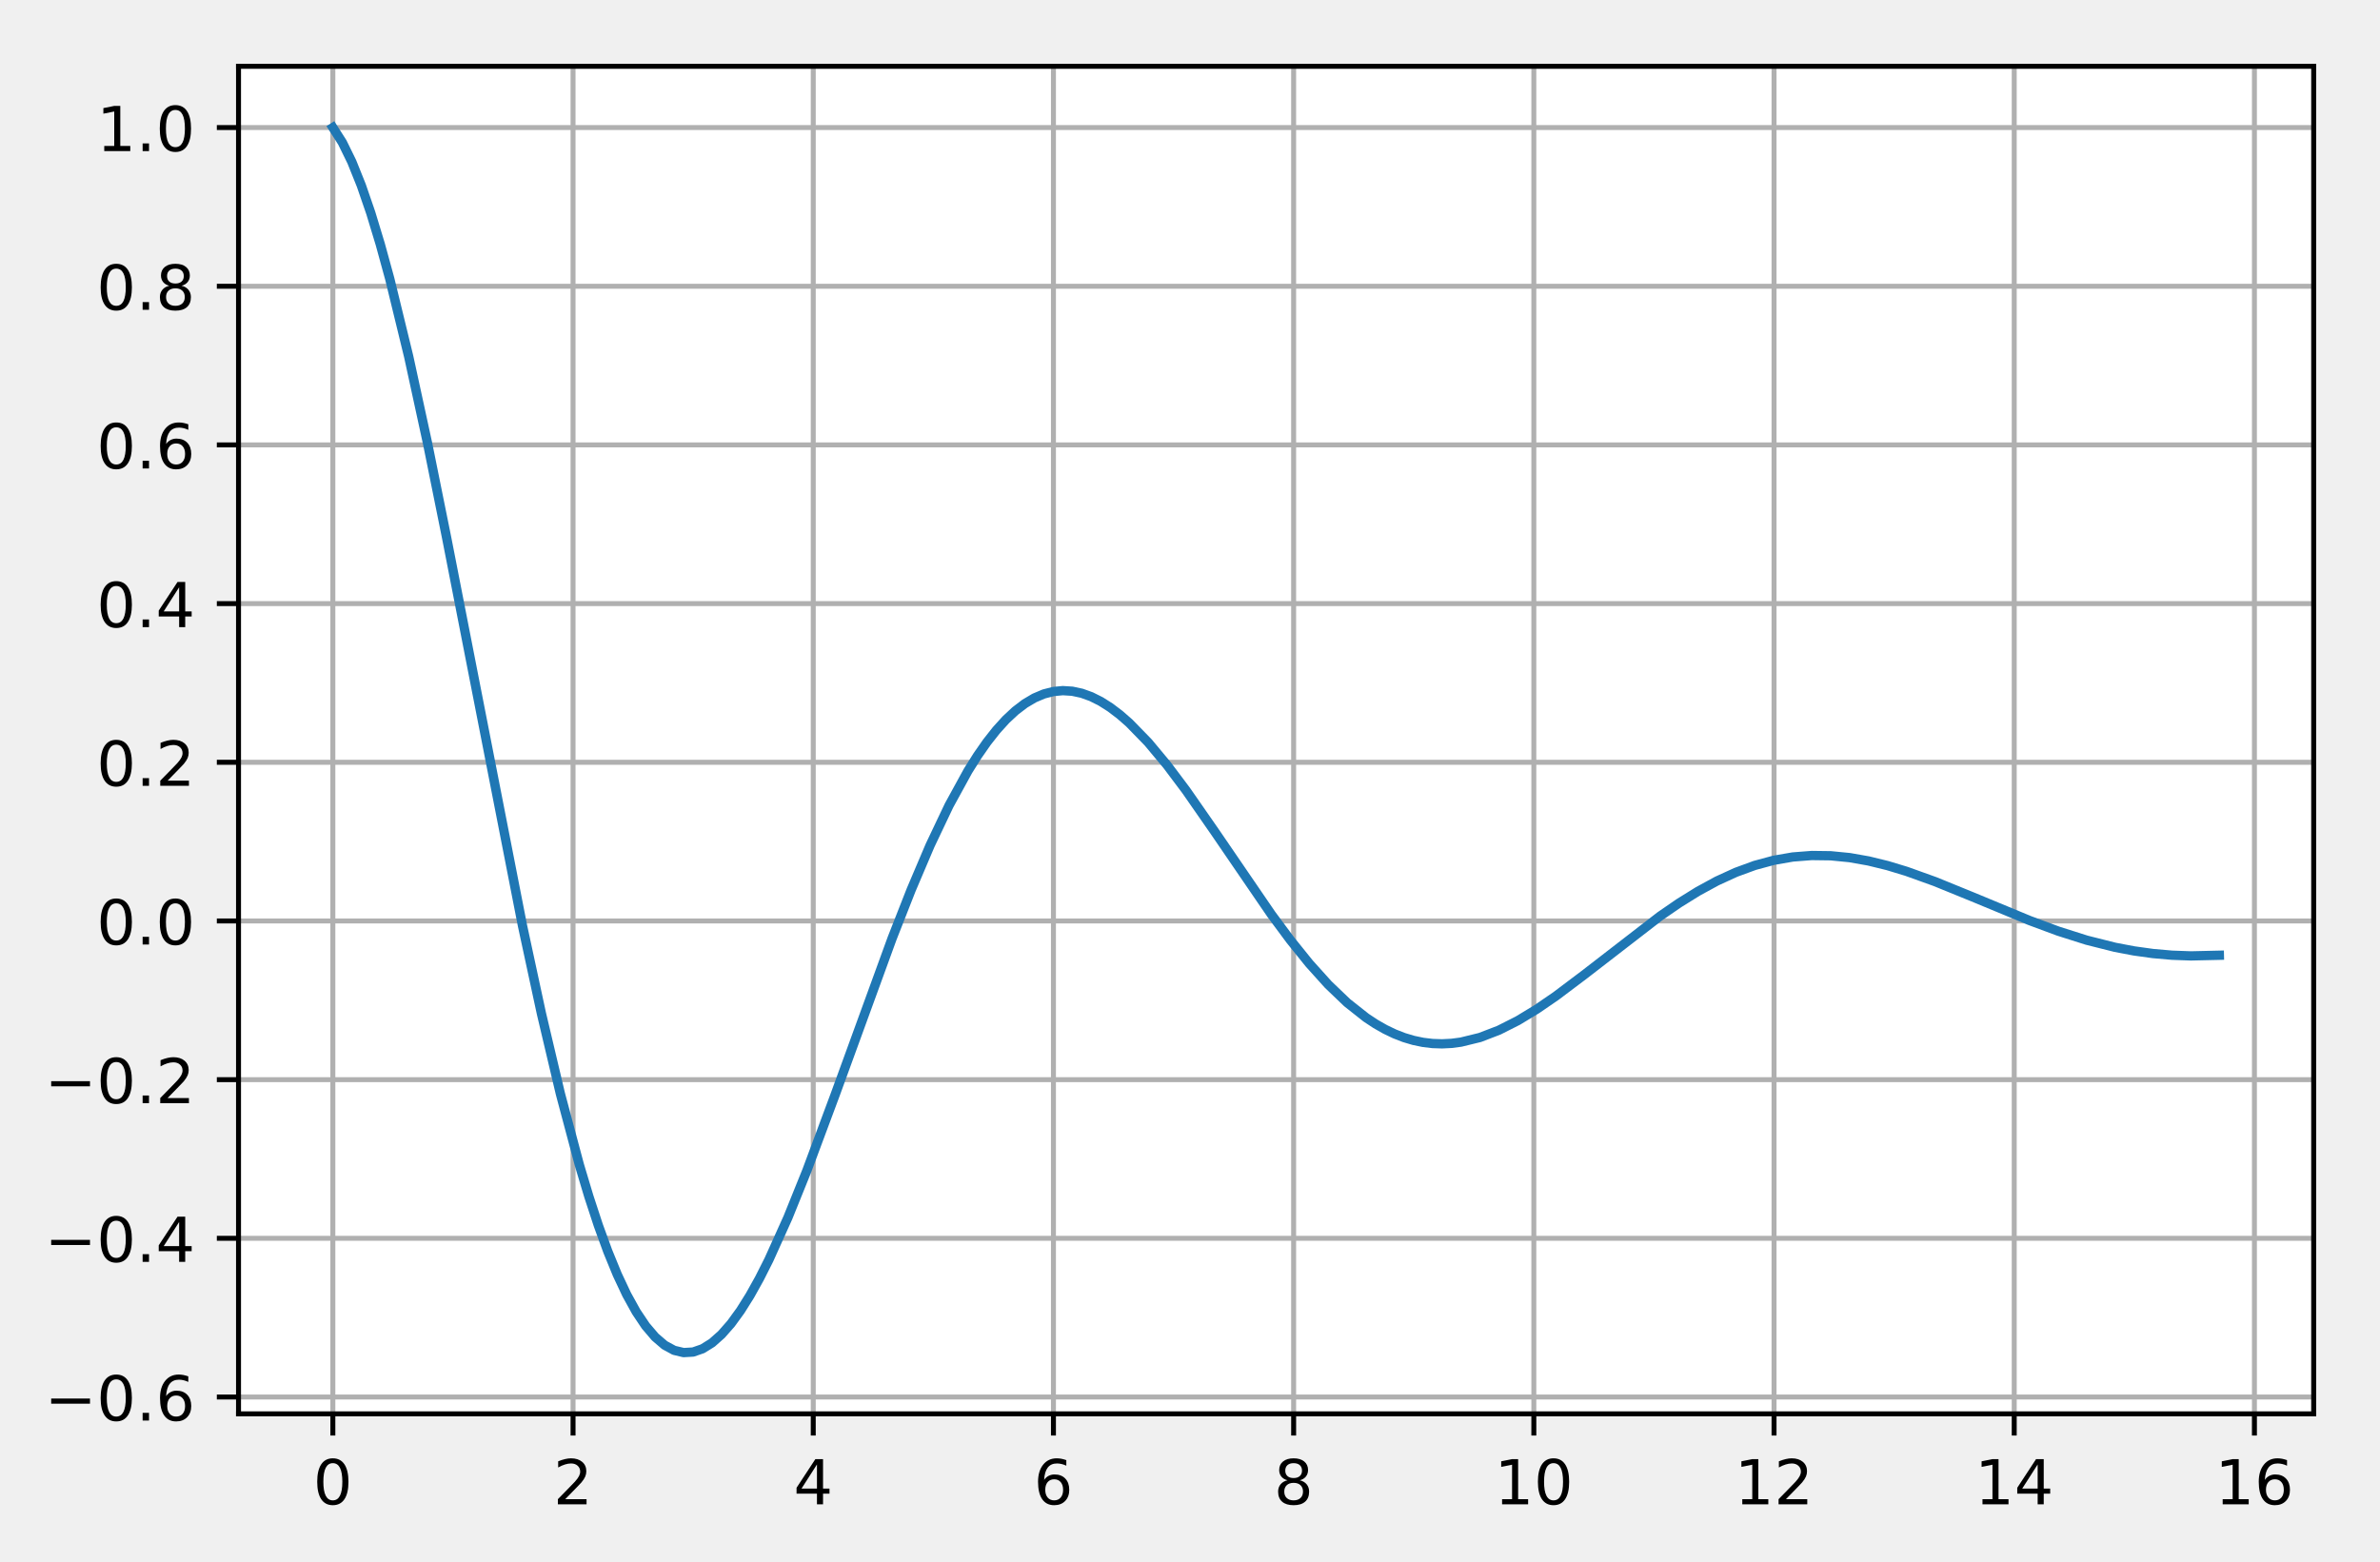
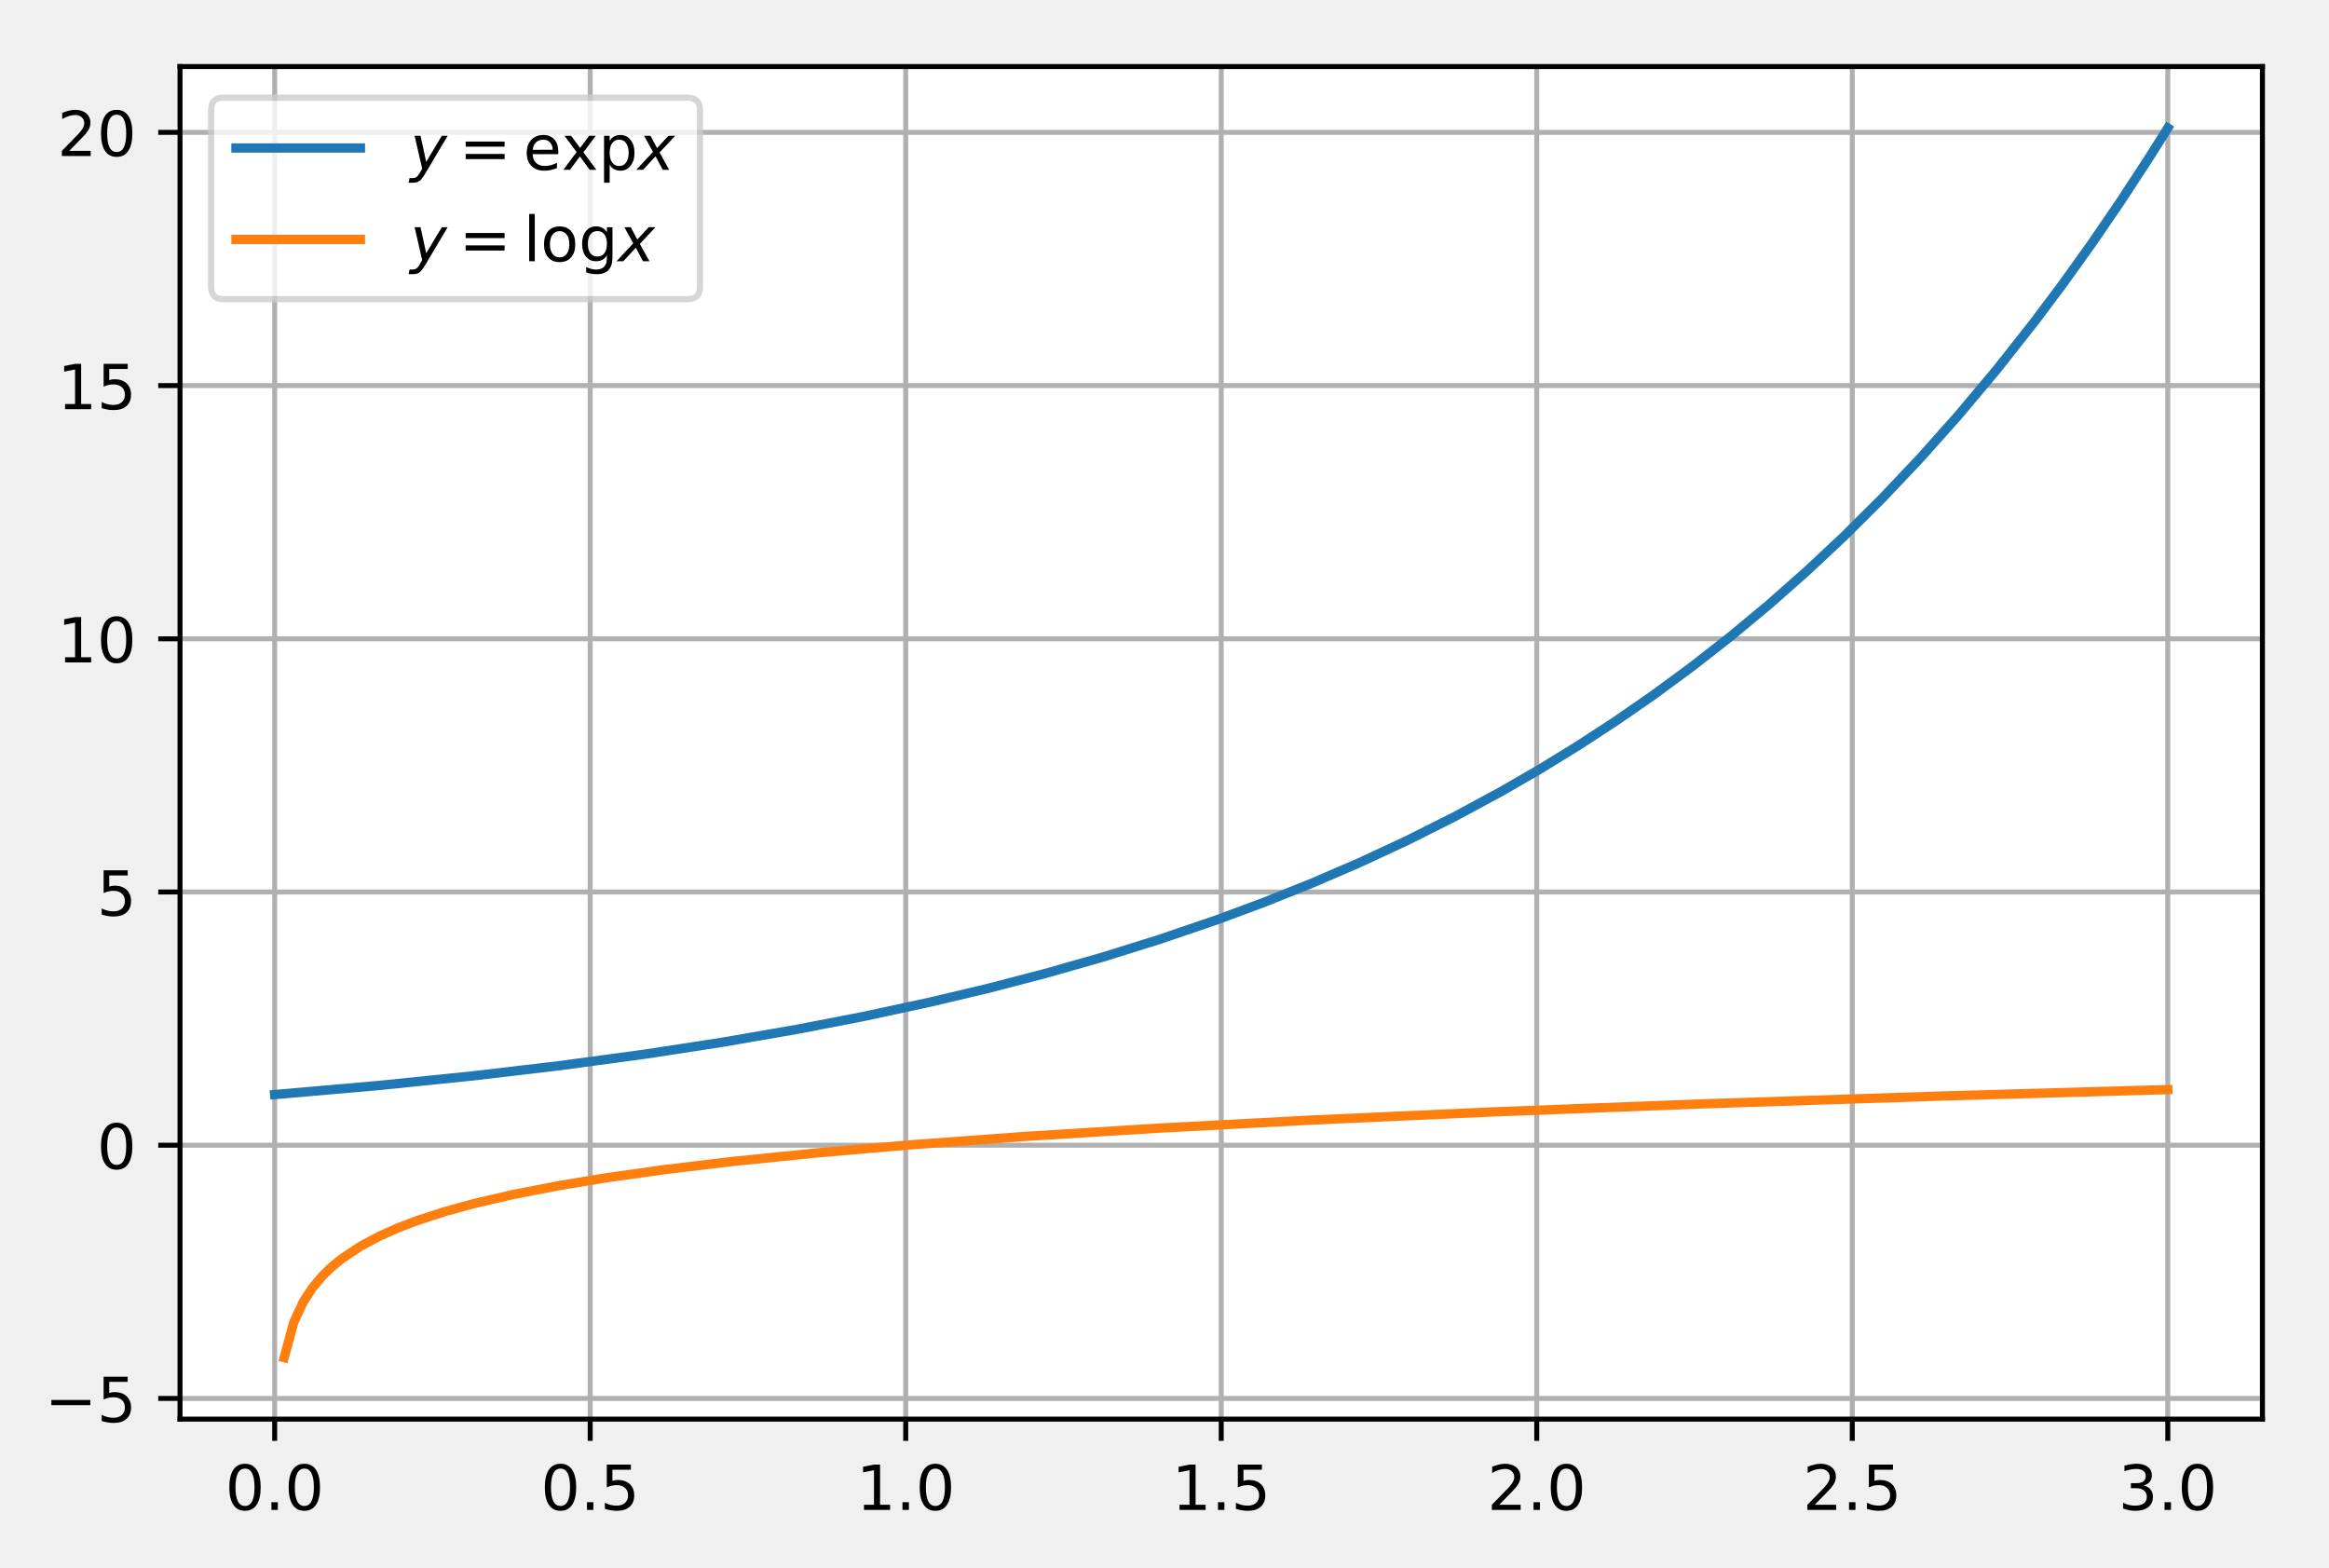
- <svg xmlns="http://www.w3.org/2000/svg" xmlns:xlink="http://www.w3.org/1999/xlink" height="252.018pt" version="1.1" viewBox="0 0 383.983 252.018" width="383.983pt">
+ <svg xmlns="http://www.w3.org/2000/svg" xmlns:xlink="http://www.w3.org/1999/xlink" height="252.018pt" version="1.1" viewBox="0 0 374.442 252.018" width="374.442pt">
  <defs>
    <style type="text/css">
*{stroke-linecap:butt;stroke-linejoin:round;}
  </style>
  </defs>
  <g id="figure_1">
    <g id="patch_1">
-       <path d="M -0 252.018  L 383.983 252.018  L 383.983 0  L -0 0  z " style="fill:none;" />
+       <path d="M 0 252.018  L 374.442 252.018  L 374.442 0  L 0 0  z " style="fill:none;" />
    </g>
    <g id="axes_1">
      <g id="patch_2">
-         <path d="M 38.483 228.14  L 373.283 228.14  L 373.283 10.7  L 38.483 10.7  z " style="fill:#ffffff;" />
+         <path d="M 28.942 228.14  L 363.742 228.14  L 363.742 10.7  L 28.942 10.7  z " style="fill:#ffffff;" />
      </g>
      <g id="matplotlib.axis_1">
        <g id="xtick_1">
          <g id="line2d_1">
-             <path clip-path="url(#pdbd06bbf3b)" d="M 53.701 228.14  L 53.701 10.7  " style="fill:none;stroke:#b0b0b0;stroke-linecap:square;stroke-width:0.8;" />
+             <path clip-path="url(#p0ee8b65f95)" d="M 44.16 228.14  L 44.16 10.7  " style="fill:none;stroke:#b0b0b0;stroke-linecap:square;stroke-width:0.8;" />
          </g>
          <g id="line2d_2">
            <defs>
-               <path d="M 0 0  L 0 3.5  " id="mcab3238f0a" style="stroke:#000000;stroke-width:0.8;" />
-             </defs>
-             <g>
-               <use style="stroke:#000000;stroke-width:0.8;" x="53.701" xlink:href="#mcab3238f0a" y="228.14" />
+               <path d="M 0 0  L 0 3.5  " id="ma1fdaf2542" style="stroke:#000000;stroke-width:0.8;" />
+             </defs>
+             <g>
+               <use style="stroke:#000000;stroke-width:0.8;" x="44.16" xlink:href="#ma1fdaf2542" y="228.14" />
            </g>
          </g>
          <g id="text_1">
            <defs>
              <path d="M 31.781 66.406  Q 24.172 66.406 20.328 58.906  Q 16.5 51.422 16.5 36.375  Q 16.5 21.391 20.328 13.891  Q 24.172 6.391 31.781 6.391  Q 39.453 6.391 43.281 13.891  Q 47.125 21.391 47.125 36.375  Q 47.125 51.422 43.281 58.906  Q 39.453 66.406 31.781 66.406  z M 31.781 74.219  Q 44.047 74.219 50.516 64.516  Q 56.984 54.828 56.984 36.375  Q 56.984 17.969 50.516 8.266  Q 44.047 -1.422 31.781 -1.422  Q 19.531 -1.422 13.062 8.266  Q 6.594 17.969 6.594 36.375  Q 6.594 54.828 13.062 64.516  Q 19.531 74.219 31.781 74.219  z " id="DejaVuSans-48" />
-             </defs>
-             <g transform="translate(50.51974 242.7384)scale(0.1 -0.1)">
+               <path d="M 10.688 12.406  L 21 12.406  L 21 0  L 10.688 0  z " id="DejaVuSans-46" />
+             </defs>
+             <g transform="translate(36.20881 242.7384)scale(0.1 -0.1)">
              <use xlink:href="#DejaVuSans-48" />
+               <use x="63.623" xlink:href="#DejaVuSans-46" />
+               <use x="95.41" xlink:href="#DejaVuSans-48" />
            </g>
          </g>
        </g>
        <g id="xtick_2">
          <g id="line2d_3">
-             <path clip-path="url(#pdbd06bbf3b)" d="M 92.454 228.14  L 92.454 10.7  " style="fill:none;stroke:#b0b0b0;stroke-linecap:square;stroke-width:0.8;" />
+             <path clip-path="url(#p0ee8b65f95)" d="M 94.888 228.14  L 94.888 10.7  " style="fill:none;stroke:#b0b0b0;stroke-linecap:square;stroke-width:0.8;" />
          </g>
          <g id="line2d_4">
            <g>
-               <use style="stroke:#000000;stroke-width:0.8;" x="92.454" xlink:href="#mcab3238f0a" y="228.14" />
+               <use style="stroke:#000000;stroke-width:0.8;" x="94.888" xlink:href="#ma1fdaf2542" y="228.14" />
            </g>
          </g>
          <g id="text_2">
            <defs>
-               <path d="M 19.188 8.297  L 53.609 8.297  L 53.609 0  L 7.328 0  L 7.328 8.297  Q 12.938 14.109 22.625 23.891  Q 32.328 33.688 34.812 36.531  Q 39.547 41.844 41.422 45.531  Q 43.312 49.219 43.312 52.781  Q 43.312 58.594 39.234 62.25  Q 35.156 65.922 28.609 65.922  Q 23.969 65.922 18.812 64.312  Q 13.672 62.703 7.812 59.422  L 7.812 69.391  Q 13.766 71.781 18.938 73  Q 24.125 74.219 28.422 74.219  Q 39.75 74.219 46.484 68.547  Q 53.219 62.891 53.219 53.422  Q 53.219 48.922 51.531 44.891  Q 49.859 40.875 45.406 35.406  Q 44.188 33.984 37.641 27.219  Q 31.109 20.453 19.188 8.297  z " id="DejaVuSans-50" />
-             </defs>
-             <g transform="translate(89.27253 242.7384)scale(0.1 -0.1)">
-               <use xlink:href="#DejaVuSans-50" />
+               <path d="M 10.797 72.906  L 49.516 72.906  L 49.516 64.594  L 19.828 64.594  L 19.828 46.734  Q 21.969 47.469 24.109 47.828  Q 26.266 48.188 28.422 48.188  Q 40.625 48.188 47.75 41.5  Q 54.891 34.812 54.891 23.391  Q 54.891 11.625 47.562 5.094  Q 40.234 -1.422 26.906 -1.422  Q 22.312 -1.422 17.547 -0.641  Q 12.797 0.141 7.719 1.703  L 7.719 11.625  Q 12.109 9.234 16.797 8.062  Q 21.484 6.891 26.703 6.891  Q 35.156 6.891 40.078 11.328  Q 45.016 15.766 45.016 23.391  Q 45.016 31 40.078 35.438  Q 35.156 39.891 26.703 39.891  Q 22.75 39.891 18.812 39.016  Q 14.891 38.141 10.797 36.281  z " id="DejaVuSans-53" />
+             </defs>
+             <g transform="translate(86.93608 242.7384)scale(0.1 -0.1)">
+               <use xlink:href="#DejaVuSans-48" />
+               <use x="63.623" xlink:href="#DejaVuSans-46" />
+               <use x="95.41" xlink:href="#DejaVuSans-53" />
            </g>
          </g>
        </g>
        <g id="xtick_3">
          <g id="line2d_5">
-             <path clip-path="url(#pdbd06bbf3b)" d="M 131.207 228.14  L 131.207 10.7  " style="fill:none;stroke:#b0b0b0;stroke-linecap:square;stroke-width:0.8;" />
+             <path clip-path="url(#p0ee8b65f95)" d="M 145.615 228.14  L 145.615 10.7  " style="fill:none;stroke:#b0b0b0;stroke-linecap:square;stroke-width:0.8;" />
          </g>
          <g id="line2d_6">
            <g>
-               <use style="stroke:#000000;stroke-width:0.8;" x="131.207" xlink:href="#mcab3238f0a" y="228.14" />
+               <use style="stroke:#000000;stroke-width:0.8;" x="145.615" xlink:href="#ma1fdaf2542" y="228.14" />
            </g>
          </g>
          <g id="text_3">
            <defs>
-               <path d="M 37.797 64.312  L 12.891 25.391  L 37.797 25.391  z M 35.203 72.906  L 47.609 72.906  L 47.609 25.391  L 58.016 25.391  L 58.016 17.188  L 47.609 17.188  L 47.609 0  L 37.797 0  L 37.797 17.188  L 4.891 17.188  L 4.891 26.703  z " id="DejaVuSans-52" />
-             </defs>
-             <g transform="translate(128.0253 242.7384)scale(0.1 -0.1)">
-               <use xlink:href="#DejaVuSans-52" />
+               <path d="M 12.406 8.297  L 28.516 8.297  L 28.516 63.922  L 10.984 60.406  L 10.984 69.391  L 28.422 72.906  L 38.281 72.906  L 38.281 8.297  L 54.391 8.297  L 54.391 0  L 12.406 0  z " id="DejaVuSans-49" />
+             </defs>
+             <g transform="translate(137.6634 242.7384)scale(0.1 -0.1)">
+               <use xlink:href="#DejaVuSans-49" />
+               <use x="63.623" xlink:href="#DejaVuSans-46" />
+               <use x="95.41" xlink:href="#DejaVuSans-48" />
            </g>
          </g>
        </g>
        <g id="xtick_4">
          <g id="line2d_7">
-             <path clip-path="url(#pdbd06bbf3b)" d="M 169.959 228.14  L 169.959 10.7  " style="fill:none;stroke:#b0b0b0;stroke-linecap:square;stroke-width:0.8;" />
+             <path clip-path="url(#p0ee8b65f95)" d="M 196.342 228.14  L 196.342 10.7  " style="fill:none;stroke:#b0b0b0;stroke-linecap:square;stroke-width:0.8;" />
          </g>
          <g id="line2d_8">
            <g>
-               <use style="stroke:#000000;stroke-width:0.8;" x="169.959" xlink:href="#mcab3238f0a" y="228.14" />
+               <use style="stroke:#000000;stroke-width:0.8;" x="196.342" xlink:href="#ma1fdaf2542" y="228.14" />
            </g>
          </g>
          <g id="text_4">
-             <defs>
-               <path d="M 33.016 40.375  Q 26.375 40.375 22.484 35.828  Q 18.609 31.297 18.609 23.391  Q 18.609 15.531 22.484 10.953  Q 26.375 6.391 33.016 6.391  Q 39.656 6.391 43.531 10.953  Q 47.406 15.531 47.406 23.391  Q 47.406 31.297 43.531 35.828  Q 39.656 40.375 33.016 40.375  z M 52.594 71.297  L 52.594 62.312  Q 48.875 64.062 45.094 64.984  Q 41.312 65.922 37.594 65.922  Q 27.828 65.922 22.672 59.328  Q 17.531 52.734 16.797 39.406  Q 19.672 43.656 24.016 45.922  Q 28.375 48.188 33.594 48.188  Q 44.578 48.188 50.953 41.516  Q 57.328 34.859 57.328 23.391  Q 57.328 12.156 50.688 5.359  Q 44.047 -1.422 33.016 -1.422  Q 20.359 -1.422 13.672 8.266  Q 6.984 17.969 6.984 36.375  Q 6.984 53.656 15.188 63.938  Q 23.391 74.219 37.203 74.219  Q 40.922 74.219 44.703 73.484  Q 48.484 72.75 52.594 71.297  z " id="DejaVuSans-54" />
-             </defs>
-             <g transform="translate(166.7781 242.7384)scale(0.1 -0.1)">
-               <use xlink:href="#DejaVuSans-54" />
+             <g transform="translate(188.3906 242.7384)scale(0.1 -0.1)">
+               <use xlink:href="#DejaVuSans-49" />
+               <use x="63.623" xlink:href="#DejaVuSans-46" />
+               <use x="95.41" xlink:href="#DejaVuSans-53" />
            </g>
          </g>
        </g>
        <g id="xtick_5">
          <g id="line2d_9">
-             <path clip-path="url(#pdbd06bbf3b)" d="M 208.712 228.14  L 208.712 10.7  " style="fill:none;stroke:#b0b0b0;stroke-linecap:square;stroke-width:0.8;" />
+             <path clip-path="url(#p0ee8b65f95)" d="M 247.069 228.14  L 247.069 10.7  " style="fill:none;stroke:#b0b0b0;stroke-linecap:square;stroke-width:0.8;" />
          </g>
          <g id="line2d_10">
            <g>
-               <use style="stroke:#000000;stroke-width:0.8;" x="208.712" xlink:href="#mcab3238f0a" y="228.14" />
+               <use style="stroke:#000000;stroke-width:0.8;" x="247.069" xlink:href="#ma1fdaf2542" y="228.14" />
            </g>
          </g>
          <g id="text_5">
            <defs>
-               <path d="M 31.781 34.625  Q 24.75 34.625 20.719 30.859  Q 16.703 27.094 16.703 20.516  Q 16.703 13.922 20.719 10.156  Q 24.75 6.391 31.781 6.391  Q 38.812 6.391 42.859 10.172  Q 46.922 13.969 46.922 20.516  Q 46.922 27.094 42.891 30.859  Q 38.875 34.625 31.781 34.625  z M 21.922 38.812  Q 15.578 40.375 12.031 44.719  Q 8.5 49.078 8.5 55.328  Q 8.5 64.062 14.719 69.141  Q 20.953 74.219 31.781 74.219  Q 42.672 74.219 48.875 69.141  Q 55.078 64.062 55.078 55.328  Q 55.078 49.078 51.531 44.719  Q 48 40.375 41.703 38.812  Q 48.828 37.156 52.797 32.312  Q 56.781 27.484 56.781 20.516  Q 56.781 9.906 50.312 4.234  Q 43.844 -1.422 31.781 -1.422  Q 19.734 -1.422 13.25 4.234  Q 6.781 9.906 6.781 20.516  Q 6.781 27.484 10.781 32.312  Q 14.797 37.156 21.922 38.812  z M 18.312 54.391  Q 18.312 48.734 21.844 45.562  Q 25.391 42.391 31.781 42.391  Q 38.141 42.391 41.719 45.562  Q 45.312 48.734 45.312 54.391  Q 45.312 60.062 41.719 63.234  Q 38.141 66.406 31.781 66.406  Q 25.391 66.406 21.844 63.234  Q 18.312 60.062 18.312 54.391  z " id="DejaVuSans-56" />
-             </defs>
-             <g transform="translate(205.5309 242.7384)scale(0.1 -0.1)">
-               <use xlink:href="#DejaVuSans-56" />
+               <path d="M 19.188 8.297  L 53.609 8.297  L 53.609 0  L 7.328 0  L 7.328 8.297  Q 12.938 14.109 22.625 23.891  Q 32.328 33.688 34.812 36.531  Q 39.547 41.844 41.422 45.531  Q 43.312 49.219 43.312 52.781  Q 43.312 58.594 39.234 62.25  Q 35.156 65.922 28.609 65.922  Q 23.969 65.922 18.812 64.312  Q 13.672 62.703 7.812 59.422  L 7.812 69.391  Q 13.766 71.781 18.938 73  Q 24.125 74.219 28.422 74.219  Q 39.75 74.219 46.484 68.547  Q 53.219 62.891 53.219 53.422  Q 53.219 48.922 51.531 44.891  Q 49.859 40.875 45.406 35.406  Q 44.188 33.984 37.641 27.219  Q 31.109 20.453 19.188 8.297  z " id="DejaVuSans-50" />
+             </defs>
+             <g transform="translate(239.1179 242.7384)scale(0.1 -0.1)">
+               <use xlink:href="#DejaVuSans-50" />
+               <use x="63.623" xlink:href="#DejaVuSans-46" />
+               <use x="95.41" xlink:href="#DejaVuSans-48" />
            </g>
          </g>
        </g>
        <g id="xtick_6">
          <g id="line2d_11">
-             <path clip-path="url(#pdbd06bbf3b)" d="M 247.465 228.14  L 247.465 10.7  " style="fill:none;stroke:#b0b0b0;stroke-linecap:square;stroke-width:0.8;" />
+             <path clip-path="url(#p0ee8b65f95)" d="M 297.797 228.14  L 297.797 10.7  " style="fill:none;stroke:#b0b0b0;stroke-linecap:square;stroke-width:0.8;" />
          </g>
          <g id="line2d_12">
            <g>
-               <use style="stroke:#000000;stroke-width:0.8;" x="247.465" xlink:href="#mcab3238f0a" y="228.14" />
+               <use style="stroke:#000000;stroke-width:0.8;" x="297.797" xlink:href="#ma1fdaf2542" y="228.14" />
            </g>
          </g>
          <g id="text_6">
-             <defs>
-               <path d="M 12.406 8.297  L 28.516 8.297  L 28.516 63.922  L 10.984 60.406  L 10.984 69.391  L 28.422 72.906  L 38.281 72.906  L 38.281 8.297  L 54.391 8.297  L 54.391 0  L 12.406 0  z " id="DejaVuSans-49" />
-             </defs>
-             <g transform="translate(241.1024 242.7384)scale(0.1 -0.1)">
+             <g transform="translate(289.8452 242.7384)scale(0.1 -0.1)">
+               <use xlink:href="#DejaVuSans-50" />
+               <use x="63.623" xlink:href="#DejaVuSans-46" />
+               <use x="95.41" xlink:href="#DejaVuSans-53" />
+             </g>
+           </g>
+         </g>
+         <g id="xtick_7">
+           <g id="line2d_13">
+             <path clip-path="url(#p0ee8b65f95)" d="M 348.524 228.14  L 348.524 10.7  " style="fill:none;stroke:#b0b0b0;stroke-linecap:square;stroke-width:0.8;" />
+           </g>
+           <g id="line2d_14">
+             <g>
+               <use style="stroke:#000000;stroke-width:0.8;" x="348.524" xlink:href="#ma1fdaf2542" y="228.14" />
+             </g>
+           </g>
+           <g id="text_7">
+             <defs>
+               <path d="M 40.578 39.312  Q 47.656 37.797 51.625 33  Q 55.609 28.219 55.609 21.188  Q 55.609 10.406 48.188 4.484  Q 40.766 -1.422 27.094 -1.422  Q 22.516 -1.422 17.656 -0.516  Q 12.797 0.391 7.625 2.203  L 7.625 11.719  Q 11.719 9.328 16.594 8.109  Q 21.484 6.891 26.812 6.891  Q 36.078 6.891 40.938 10.547  Q 45.797 14.203 45.797 21.188  Q 45.797 27.641 41.281 31.266  Q 36.766 34.906 28.719 34.906  L 20.219 34.906  L 20.219 43.016  L 29.109 43.016  Q 36.375 43.016 40.234 45.922  Q 44.094 48.828 44.094 54.297  Q 44.094 59.906 40.109 62.906  Q 36.141 65.922 28.719 65.922  Q 24.656 65.922 20.016 65.031  Q 15.375 64.156 9.812 62.312  L 9.812 71.094  Q 15.438 72.656 20.344 73.438  Q 25.25 74.219 29.594 74.219  Q 40.828 74.219 47.359 69.109  Q 53.906 64.016 53.906 55.328  Q 53.906 49.266 50.438 45.094  Q 46.969 40.922 40.578 39.312  z " id="DejaVuSans-51" />
+             </defs>
+             <g transform="translate(340.5724 242.7384)scale(0.1 -0.1)">
+               <use xlink:href="#DejaVuSans-51" />
+               <use x="63.623" xlink:href="#DejaVuSans-46" />
+               <use x="95.41" xlink:href="#DejaVuSans-48" />
+             </g>
+           </g>
+         </g>
+       </g>
+       <g id="matplotlib.axis_2">
+         <g id="ytick_1">
+           <g id="line2d_15">
+             <path clip-path="url(#p0ee8b65f95)" d="M 28.942 224.813  L 363.742 224.813  " style="fill:none;stroke:#b0b0b0;stroke-linecap:square;stroke-width:0.8;" />
+           </g>
+           <g id="line2d_16">
+             <defs>
+               <path d="M 0 0  L -3.5 0  " id="m90f8c9d293" style="stroke:#000000;stroke-width:0.8;" />
+             </defs>
+             <g>
+               <use style="stroke:#000000;stroke-width:0.8;" x="28.942" xlink:href="#m90f8c9d293" y="224.813" />
+             </g>
+           </g>
+           <g id="text_8">
+             <defs>
+               <path d="M 10.594 35.5  L 73.188 35.5  L 73.188 27.203  L 10.594 27.203  z " id="DejaVuSans-8722" />
+             </defs>
+             <g transform="translate(7.2 228.6118)scale(0.1 -0.1)">
+               <use xlink:href="#DejaVuSans-8722" />
+               <use x="83.789" xlink:href="#DejaVuSans-53" />
+             </g>
+           </g>
+         </g>
+         <g id="ytick_2">
+           <g id="line2d_17">
+             <path clip-path="url(#p0ee8b65f95)" d="M 28.942 184.106  L 363.742 184.106  " style="fill:none;stroke:#b0b0b0;stroke-linecap:square;stroke-width:0.8;" />
+           </g>
+           <g id="line2d_18">
+             <g>
+               <use style="stroke:#000000;stroke-width:0.8;" x="28.942" xlink:href="#m90f8c9d293" y="184.106" />
+             </g>
+           </g>
+           <g id="text_9">
+             <g transform="translate(15.57969 187.9053)scale(0.1 -0.1)">
+               <use xlink:href="#DejaVuSans-48" />
+             </g>
+           </g>
+         </g>
+         <g id="ytick_3">
+           <g id="line2d_19">
+             <path clip-path="url(#p0ee8b65f95)" d="M 28.942 143.4  L 363.742 143.4  " style="fill:none;stroke:#b0b0b0;stroke-linecap:square;stroke-width:0.8;" />
+           </g>
+           <g id="line2d_20">
+             <g>
+               <use style="stroke:#000000;stroke-width:0.8;" x="28.942" xlink:href="#m90f8c9d293" y="143.4" />
+             </g>
+           </g>
+           <g id="text_10">
+             <g transform="translate(15.57969 147.1988)scale(0.1 -0.1)">
+               <use xlink:href="#DejaVuSans-53" />
+             </g>
+           </g>
+         </g>
+         <g id="ytick_4">
+           <g id="line2d_21">
+             <path clip-path="url(#p0ee8b65f95)" d="M 28.942 102.693  L 363.742 102.693  " style="fill:none;stroke:#b0b0b0;stroke-linecap:square;stroke-width:0.8;" />
+           </g>
+           <g id="line2d_22">
+             <g>
+               <use style="stroke:#000000;stroke-width:0.8;" x="28.942" xlink:href="#m90f8c9d293" y="102.693" />
+             </g>
+           </g>
+           <g id="text_11">
+             <g transform="translate(9.217188 106.4923)scale(0.1 -0.1)">
              <use xlink:href="#DejaVuSans-49" />
              <use x="63.623" xlink:href="#DejaVuSans-48" />
            </g>
          </g>
        </g>
-         <g id="xtick_7">
-           <g id="line2d_13">
-             <path clip-path="url(#pdbd06bbf3b)" d="M 286.218 228.14  L 286.218 10.7  " style="fill:none;stroke:#b0b0b0;stroke-linecap:square;stroke-width:0.8;" />
-           </g>
-           <g id="line2d_14">
-             <g>
-               <use style="stroke:#000000;stroke-width:0.8;" x="286.218" xlink:href="#mcab3238f0a" y="228.14" />
-             </g>
-           </g>
-           <g id="text_7">
-             <g transform="translate(279.8552 242.7384)scale(0.1 -0.1)">
+         <g id="ytick_5">
+           <g id="line2d_23">
+             <path clip-path="url(#p0ee8b65f95)" d="M 28.942 61.987  L 363.742 61.987  " style="fill:none;stroke:#b0b0b0;stroke-linecap:square;stroke-width:0.8;" />
+           </g>
+           <g id="line2d_24">
+             <g>
+               <use style="stroke:#000000;stroke-width:0.8;" x="28.942" xlink:href="#m90f8c9d293" y="61.987" />
+             </g>
+           </g>
+           <g id="text_12">
+             <g transform="translate(9.217188 65.78576)scale(0.1 -0.1)">
              <use xlink:href="#DejaVuSans-49" />
-               <use x="63.623" xlink:href="#DejaVuSans-50" />
-             </g>
-           </g>
-         </g>
-         <g id="xtick_8">
-           <g id="line2d_15">
-             <path clip-path="url(#pdbd06bbf3b)" d="M 324.97 228.14  L 324.97 10.7  " style="fill:none;stroke:#b0b0b0;stroke-linecap:square;stroke-width:0.8;" />
-           </g>
-           <g id="line2d_16">
-             <g>
-               <use style="stroke:#000000;stroke-width:0.8;" x="324.97" xlink:href="#mcab3238f0a" y="228.14" />
-             </g>
-           </g>
-           <g id="text_8">
-             <g transform="translate(318.608 242.7384)scale(0.1 -0.1)">
-               <use xlink:href="#DejaVuSans-49" />
-               <use x="63.623" xlink:href="#DejaVuSans-52" />
-             </g>
-           </g>
-         </g>
-         <g id="xtick_9">
-           <g id="line2d_17">
-             <path clip-path="url(#pdbd06bbf3b)" d="M 363.723 228.14  L 363.723 10.7  " style="fill:none;stroke:#b0b0b0;stroke-linecap:square;stroke-width:0.8;" />
-           </g>
-           <g id="line2d_18">
-             <g>
-               <use style="stroke:#000000;stroke-width:0.8;" x="363.723" xlink:href="#mcab3238f0a" y="228.14" />
-             </g>
-           </g>
-           <g id="text_9">
-             <g transform="translate(357.3607 242.7384)scale(0.1 -0.1)">
-               <use xlink:href="#DejaVuSans-49" />
-               <use x="63.623" xlink:href="#DejaVuSans-54" />
-             </g>
-           </g>
-         </g>
-       </g>
-       <g id="matplotlib.axis_2">
-         <g id="ytick_1">
-           <g id="line2d_19">
-             <path clip-path="url(#pdbd06bbf3b)" d="M 38.483 225.421  L 373.283 225.421  " style="fill:none;stroke:#b0b0b0;stroke-linecap:square;stroke-width:0.8;" />
-           </g>
-           <g id="line2d_20">
-             <defs>
-               <path d="M 0 0  L -3.5 0  " id="m6aafdea53b" style="stroke:#000000;stroke-width:0.8;" />
-             </defs>
-             <g>
-               <use style="stroke:#000000;stroke-width:0.8;" x="38.483" xlink:href="#m6aafdea53b" y="225.421" />
-             </g>
-           </g>
-           <g id="text_10">
-             <defs>
-               <path d="M 10.594 35.5  L 73.188 35.5  L 73.188 27.203  L 10.594 27.203  z " id="DejaVuSans-8722" />
-               <path d="M 10.688 12.406  L 21 12.406  L 21 0  L 10.688 0  z " id="DejaVuSans-46" />
-             </defs>
-             <g transform="translate(7.2 229.2204)scale(0.1 -0.1)">
-               <use xlink:href="#DejaVuSans-8722" />
-               <use x="83.789" xlink:href="#DejaVuSans-48" />
-               <use x="147.412" xlink:href="#DejaVuSans-46" />
-               <use x="179.199" xlink:href="#DejaVuSans-54" />
-             </g>
-           </g>
-         </g>
-         <g id="ytick_2">
-           <g id="line2d_21">
-             <path clip-path="url(#pdbd06bbf3b)" d="M 38.483 199.816  L 373.283 199.816  " style="fill:none;stroke:#b0b0b0;stroke-linecap:square;stroke-width:0.8;" />
-           </g>
-           <g id="line2d_22">
-             <g>
-               <use style="stroke:#000000;stroke-width:0.8;" x="38.483" xlink:href="#m6aafdea53b" y="199.816" />
-             </g>
-           </g>
-           <g id="text_11">
-             <g transform="translate(7.2 203.6157)scale(0.1 -0.1)">
-               <use xlink:href="#DejaVuSans-8722" />
-               <use x="83.789" xlink:href="#DejaVuSans-48" />
-               <use x="147.412" xlink:href="#DejaVuSans-46" />
-               <use x="179.199" xlink:href="#DejaVuSans-52" />
-             </g>
-           </g>
-         </g>
-         <g id="ytick_3">
-           <g id="line2d_23">
-             <path clip-path="url(#pdbd06bbf3b)" d="M 38.483 174.212  L 373.283 174.212  " style="fill:none;stroke:#b0b0b0;stroke-linecap:square;stroke-width:0.8;" />
-           </g>
-           <g id="line2d_24">
-             <g>
-               <use style="stroke:#000000;stroke-width:0.8;" x="38.483" xlink:href="#m6aafdea53b" y="174.212" />
-             </g>
-           </g>
-           <g id="text_12">
-             <g transform="translate(7.2 178.011)scale(0.1 -0.1)">
-               <use xlink:href="#DejaVuSans-8722" />
-               <use x="83.789" xlink:href="#DejaVuSans-48" />
-               <use x="147.412" xlink:href="#DejaVuSans-46" />
-               <use x="179.199" xlink:href="#DejaVuSans-50" />
-             </g>
-           </g>
-         </g>
-         <g id="ytick_4">
+               <use x="63.623" xlink:href="#DejaVuSans-53" />
+             </g>
+           </g>
+         </g>
+         <g id="ytick_6">
          <g id="line2d_25">
-             <path clip-path="url(#pdbd06bbf3b)" d="M 38.483 148.607  L 373.283 148.607  " style="fill:none;stroke:#b0b0b0;stroke-linecap:square;stroke-width:0.8;" />
+             <path clip-path="url(#p0ee8b65f95)" d="M 28.942 21.28  L 363.742 21.28  " style="fill:none;stroke:#b0b0b0;stroke-linecap:square;stroke-width:0.8;" />
          </g>
          <g id="line2d_26">
            <g>
-               <use style="stroke:#000000;stroke-width:0.8;" x="38.483" xlink:href="#m6aafdea53b" y="148.607" />
+               <use style="stroke:#000000;stroke-width:0.8;" x="28.942" xlink:href="#m90f8c9d293" y="21.28" />
            </g>
          </g>
          <g id="text_13">
-             <g transform="translate(15.57969 152.4063)scale(0.1 -0.1)">
-               <use xlink:href="#DejaVuSans-48" />
-               <use x="63.623" xlink:href="#DejaVuSans-46" />
-               <use x="95.41" xlink:href="#DejaVuSans-48" />
-             </g>
-           </g>
-         </g>
-         <g id="ytick_5">
-           <g id="line2d_27">
-             <path clip-path="url(#pdbd06bbf3b)" d="M 38.483 123.002  L 373.283 123.002  " style="fill:none;stroke:#b0b0b0;stroke-linecap:square;stroke-width:0.8;" />
-           </g>
-           <g id="line2d_28">
-             <g>
-               <use style="stroke:#000000;stroke-width:0.8;" x="38.483" xlink:href="#m6aafdea53b" y="123.002" />
-             </g>
-           </g>
-           <g id="text_14">
-             <g transform="translate(15.57969 126.8016)scale(0.1 -0.1)">
-               <use xlink:href="#DejaVuSans-48" />
-               <use x="63.623" xlink:href="#DejaVuSans-46" />
-               <use x="95.41" xlink:href="#DejaVuSans-50" />
-             </g>
-           </g>
-         </g>
-         <g id="ytick_6">
-           <g id="line2d_29">
-             <path clip-path="url(#pdbd06bbf3b)" d="M 38.483 97.398  L 373.283 97.398  " style="fill:none;stroke:#b0b0b0;stroke-linecap:square;stroke-width:0.8;" />
-           </g>
-           <g id="line2d_30">
-             <g>
-               <use style="stroke:#000000;stroke-width:0.8;" x="38.483" xlink:href="#m6aafdea53b" y="97.398" />
-             </g>
-           </g>
-           <g id="text_15">
-             <g transform="translate(15.57969 101.1969)scale(0.1 -0.1)">
-               <use xlink:href="#DejaVuSans-48" />
-               <use x="63.623" xlink:href="#DejaVuSans-46" />
-               <use x="95.41" xlink:href="#DejaVuSans-52" />
-             </g>
-           </g>
-         </g>
-         <g id="ytick_7">
-           <g id="line2d_31">
-             <path clip-path="url(#pdbd06bbf3b)" d="M 38.483 71.793  L 373.283 71.793  " style="fill:none;stroke:#b0b0b0;stroke-linecap:square;stroke-width:0.8;" />
-           </g>
-           <g id="line2d_32">
-             <g>
-               <use style="stroke:#000000;stroke-width:0.8;" x="38.483" xlink:href="#m6aafdea53b" y="71.793" />
-             </g>
-           </g>
-           <g id="text_16">
-             <g transform="translate(15.57969 75.59223)scale(0.1 -0.1)">
-               <use xlink:href="#DejaVuSans-48" />
-               <use x="63.623" xlink:href="#DejaVuSans-46" />
-               <use x="95.41" xlink:href="#DejaVuSans-54" />
-             </g>
-           </g>
-         </g>
-         <g id="ytick_8">
-           <g id="line2d_33">
-             <path clip-path="url(#pdbd06bbf3b)" d="M 38.483 46.188  L 373.283 46.188  " style="fill:none;stroke:#b0b0b0;stroke-linecap:square;stroke-width:0.8;" />
-           </g>
-           <g id="line2d_34">
-             <g>
-               <use style="stroke:#000000;stroke-width:0.8;" x="38.483" xlink:href="#m6aafdea53b" y="46.188" />
-             </g>
-           </g>
-           <g id="text_17">
-             <g transform="translate(15.57969 49.98754)scale(0.1 -0.1)">
-               <use xlink:href="#DejaVuSans-48" />
-               <use x="63.623" xlink:href="#DejaVuSans-46" />
-               <use x="95.41" xlink:href="#DejaVuSans-56" />
-             </g>
-           </g>
-         </g>
-         <g id="ytick_9">
-           <g id="line2d_35">
-             <path clip-path="url(#pdbd06bbf3b)" d="M 38.483 20.584  L 373.283 20.584  " style="fill:none;stroke:#b0b0b0;stroke-linecap:square;stroke-width:0.8;" />
-           </g>
-           <g id="line2d_36">
-             <g>
-               <use style="stroke:#000000;stroke-width:0.8;" x="38.483" xlink:href="#m6aafdea53b" y="20.584" />
-             </g>
-           </g>
-           <g id="text_18">
-             <g transform="translate(15.57969 24.38285)scale(0.1 -0.1)">
-               <use xlink:href="#DejaVuSans-49" />
-               <use x="63.623" xlink:href="#DejaVuSans-46" />
-               <use x="95.41" xlink:href="#DejaVuSans-48" />
-             </g>
-           </g>
-         </g>
-       </g>
-       <g id="line2d_37">
-         <path clip-path="url(#pdbd06bbf3b)" d="M 53.701 20.584  L 55.23 22.981  L 56.76 26.105  L 58.289 29.913  L 59.819 34.359  L 61.348 39.396  L 62.878 44.972  L 65.937 57.532  L 68.996 71.607  L 72.055 86.75  L 84.29 149.344  L 87.349 163.533  L 90.408 176.48  L 93.467 187.936  L 94.997 193.042  L 96.526 197.705  L 98.055 201.911  L 99.585 205.646  L 101.114 208.901  L 102.644 211.671  L 104.173 213.953  L 105.703 215.747  L 107.232 217.057  L 108.762 217.891  L 110.291 218.256  L 111.821 218.167  L 113.35 217.636  L 114.88 216.682  L 116.409 215.324  L 117.939 213.582  L 119.468 211.481  L 120.997 209.044  L 122.527 206.297  L 124.056 203.268  L 127.115 196.476  L 130.174 188.9  L 134.763 176.585  L 143.939 151.393  L 146.998 143.601  L 150.057 136.411  L 153.116 129.967  L 156.175 124.385  L 157.705 121.945  L 159.234 119.751  L 160.764 117.81  L 162.293 116.124  L 163.823 114.699  L 165.352 113.534  L 166.881 112.628  L 168.411 111.98  L 169.94 111.586  L 171.47 111.44  L 172.999 111.536  L 174.529 111.865  L 176.058 112.418  L 177.588 113.184  L 179.117 114.153  L 180.647 115.311  L 182.176 116.645  L 185.235 119.786  L 188.294 123.457  L 191.353 127.534  L 195.941 134.132  L 205.118 147.549  L 208.177 151.677  L 211.236 155.476  L 214.295 158.871  L 217.354 161.8  L 220.413 164.219  L 221.942 165.228  L 223.472 166.099  L 225.001 166.832  L 226.531 167.426  L 228.06 167.881  L 229.59 168.2  L 231.119 168.383  L 232.648 168.435  L 234.178 168.359  L 235.707 168.159  L 238.766 167.41  L 241.825 166.235  L 244.884 164.691  L 247.943 162.837  L 251.002 160.741  L 255.59 157.288  L 267.826 147.832  L 270.885 145.729  L 273.944 143.828  L 277.003 142.162  L 280.062 140.761  L 283.121 139.641  L 286.18 138.815  L 289.239 138.285  L 292.298 138.046  L 295.357 138.086  L 298.415 138.387  L 301.474 138.927  L 304.533 139.675  L 307.592 140.602  L 312.181 142.251  L 318.299 144.745  L 327.475 148.547  L 332.064 150.249  L 336.652 151.706  L 341.241 152.86  L 344.299 153.441  L 347.358 153.866  L 350.417 154.134  L 353.476 154.246  L 358.065 154.139  L 358.065 154.139  " style="fill:none;stroke:#1f77b4;stroke-linecap:square;stroke-width:1.5;" />
+             <g transform="translate(9.217188 25.07924)scale(0.1 -0.1)">
+               <use xlink:href="#DejaVuSans-50" />
+               <use x="63.623" xlink:href="#DejaVuSans-48" />
+             </g>
+           </g>
+         </g>
+       </g>
+       <g id="line2d_27">
+         <path clip-path="url(#p0ee8b65f95)" d="M 44.16 175.965  L 60.984 174.496  L 76.279 172.933  L 90.044 171.309  L 103.81 169.45  L 116.045 167.571  L 128.281 165.451  L 138.987 163.375  L 149.693 161.068  L 158.87 158.887  L 168.047 156.499  L 177.224 153.886  L 186.401 151.025  L 195.577 147.893  L 203.225 145.058  L 210.872 142.001  L 218.519 138.705  L 226.167 135.15  L 233.814 131.317  L 241.461 127.185  L 247.579 123.646  L 253.697 119.889  L 259.815 115.897  L 265.933 111.657  L 272.051 107.154  L 278.169 102.371  L 284.286 97.291  L 290.404 91.894  L 296.522 86.163  L 302.64 80.075  L 308.758 73.609  L 314.876 66.741  L 320.994 59.446  L 327.111 51.697  L 331.7 45.571  L 336.288 39.162  L 340.877 32.456  L 345.465 25.44  L 348.524 20.584  L 348.524 20.584  " style="fill:none;stroke:#1f77b4;stroke-linecap:square;stroke-width:1.5;" />
+       </g>
+       <g id="line2d_28">
+         <path clip-path="url(#p0ee8b65f95)" d="M 45.69 218.256  L 47.219 212.613  L 48.749 209.312  L 50.278 206.97  L 51.808 205.153  L 53.337 203.669  L 54.867 202.414  L 57.926 200.368  L 60.984 198.734  L 64.043 197.374  L 67.102 196.209  L 71.691 194.725  L 76.279 193.47  L 82.397 192.051  L 90.044 190.566  L 97.692 189.311  L 106.868 188.023  L 117.575 186.74  L 131.34 185.341  L 146.635 184.025  L 164.988 182.683  L 186.401 181.355  L 210.872 180.063  L 239.932 178.755  L 273.58 177.463  L 313.346 176.162  L 348.524 175.162  L 348.524 175.162  " style="fill:none;stroke:#ff7f0e;stroke-linecap:square;stroke-width:1.5;" />
      </g>
      <g id="patch_3">
-         <path d="M 38.483 228.14  L 38.483 10.7  " style="fill:none;stroke:#000000;stroke-linecap:square;stroke-linejoin:miter;stroke-width:0.8;" />
+         <path d="M 28.942 228.14  L 28.942 10.7  " style="fill:none;stroke:#000000;stroke-linecap:square;stroke-linejoin:miter;stroke-width:0.8;" />
      </g>
      <g id="patch_4">
-         <path d="M 373.283 228.14  L 373.283 10.7  " style="fill:none;stroke:#000000;stroke-linecap:square;stroke-linejoin:miter;stroke-width:0.8;" />
+         <path d="M 363.742 228.14  L 363.742 10.7  " style="fill:none;stroke:#000000;stroke-linecap:square;stroke-linejoin:miter;stroke-width:0.8;" />
      </g>
      <g id="patch_5">
-         <path d="M 38.483 228.14  L 373.283 228.14  " style="fill:none;stroke:#000000;stroke-linecap:square;stroke-linejoin:miter;stroke-width:0.8;" />
+         <path d="M 28.942 228.14  L 363.742 228.14  " style="fill:none;stroke:#000000;stroke-linecap:square;stroke-linejoin:miter;stroke-width:0.8;" />
      </g>
      <g id="patch_6">
-         <path d="M 38.483 10.7  L 373.283 10.7  " style="fill:none;stroke:#000000;stroke-linecap:square;stroke-linejoin:miter;stroke-width:0.8;" />
+         <path d="M 28.942 10.7  L 363.742 10.7  " style="fill:none;stroke:#000000;stroke-linecap:square;stroke-linejoin:miter;stroke-width:0.8;" />
+       </g>
+       <g id="legend_1">
+         <g id="patch_7">
+           <path d="M 35.942 48.098  L 110.542 48.098  Q 112.542 48.098 112.542 46.098  L 112.542 17.7  Q 112.542 15.7 110.542 15.7  L 35.942 15.7  Q 33.942 15.7 33.942 17.7  L 33.942 46.098  Q 33.942 48.098 35.942 48.098  z " style="fill:#ffffff;opacity:0.8;stroke:#cccccc;stroke-linejoin:miter;" />
+         </g>
+         <g id="line2d_29">
+           <path d="M 37.942 23.798  L 57.942 23.798  " style="fill:none;stroke:#1f77b4;stroke-linecap:square;stroke-width:1.5;" />
+         </g>
+         <g id="line2d_30" />
+         <g id="text_14">
+           <defs>
+             <path d="M 24.812 -5.078  Q 18.562 -15.578 14.625 -18.188  Q 10.688 -20.797 4.594 -20.797  L -2.484 -20.797  L -0.984 -13.281  L 4.203 -13.281  Q 7.953 -13.281 10.594 -11.234  Q 13.234 -9.188 16.5 -3.219  L 19.281 2  L 7.172 54.688  L 16.703 54.688  L 25.781 12.797  L 50.875 54.688  L 60.297 54.688  z " id="DejaVuSans-Oblique-121" />
+             <path d="M 10.594 45.406  L 73.188 45.406  L 73.188 37.203  L 10.594 37.203  z M 10.594 25.484  L 73.188 25.484  L 73.188 17.188  L 10.594 17.188  z " id="DejaVuSans-61" />
+             <path d="M 56.203 29.594  L 56.203 25.203  L 14.891 25.203  Q 15.484 15.922 20.484 11.062  Q 25.484 6.203 34.422 6.203  Q 39.594 6.203 44.453 7.469  Q 49.312 8.734 54.109 11.281  L 54.109 2.781  Q 49.266 0.734 44.188 -0.344  Q 39.109 -1.422 33.891 -1.422  Q 20.797 -1.422 13.156 6.188  Q 5.516 13.812 5.516 26.812  Q 5.516 40.234 12.766 48.109  Q 20.016 56 32.328 56  Q 43.359 56 49.781 48.891  Q 56.203 41.797 56.203 29.594  z M 47.219 32.234  Q 47.125 39.594 43.094 43.984  Q 39.062 48.391 32.422 48.391  Q 24.906 48.391 20.391 44.141  Q 15.875 39.891 15.188 32.172  z " id="DejaVuSans-101" />
+             <path d="M 54.891 54.688  L 35.109 28.078  L 55.906 0  L 45.312 0  L 29.391 21.484  L 13.484 0  L 2.875 0  L 24.125 28.609  L 4.688 54.688  L 15.281 54.688  L 29.781 35.203  L 44.281 54.688  z " id="DejaVuSans-120" />
+             <path d="M 18.109 8.203  L 18.109 -20.797  L 9.078 -20.797  L 9.078 54.688  L 18.109 54.688  L 18.109 46.391  Q 20.953 51.266 25.266 53.625  Q 29.594 56 35.594 56  Q 45.562 56 51.781 48.094  Q 58.016 40.188 58.016 27.297  Q 58.016 14.406 51.781 6.484  Q 45.562 -1.422 35.594 -1.422  Q 29.594 -1.422 25.266 0.953  Q 20.953 3.328 18.109 8.203  z M 48.688 27.297  Q 48.688 37.203 44.609 42.844  Q 40.531 48.484 33.406 48.484  Q 26.266 48.484 22.188 42.844  Q 18.109 37.203 18.109 27.297  Q 18.109 17.391 22.188 11.75  Q 26.266 6.109 33.406 6.109  Q 40.531 6.109 44.609 11.75  Q 48.688 17.391 48.688 27.297  z " id="DejaVuSans-112" />
+             <path d="M 60.016 54.688  L 34.906 27.875  L 50.297 0  L 39.984 0  L 28.422 21.688  L 8.297 0  L -2.594 0  L 24.312 28.812  L 10.016 54.688  L 20.312 54.688  L 30.812 34.906  L 49.125 54.688  z " id="DejaVuSans-Oblique-120" />
+           </defs>
+           <g transform="translate(65.94219 27.29844)scale(0.1 -0.1)">
+             <use xlink:href="#DejaVuSans-Oblique-121" />
+             <use transform="translate(78.66211 0)" xlink:href="#DejaVuSans-61" />
+             <use transform="translate(181.9336 0)" xlink:href="#DejaVuSans-101" />
+             <use transform="translate(243.457 0)" xlink:href="#DejaVuSans-120" />
+             <use transform="translate(302.6367 0)" xlink:href="#DejaVuSans-112" />
+             <use transform="translate(366.1133 0)" xlink:href="#DejaVuSans-Oblique-120" />
+           </g>
+         </g>
+         <g id="line2d_31">
+           <path d="M 37.942 38.498  L 57.942 38.498  " style="fill:none;stroke:#ff7f0e;stroke-linecap:square;stroke-width:1.5;" />
+         </g>
+         <g id="line2d_32" />
+         <g id="text_15">
+           <defs>
+             <path d="M 9.422 75.984  L 18.406 75.984  L 18.406 0  L 9.422 0  z " id="DejaVuSans-108" />
+             <path d="M 30.609 48.391  Q 23.391 48.391 19.188 42.75  Q 14.984 37.109 14.984 27.297  Q 14.984 17.484 19.156 11.844  Q 23.344 6.203 30.609 6.203  Q 37.797 6.203 41.984 11.859  Q 46.188 17.531 46.188 27.297  Q 46.188 37.016 41.984 42.703  Q 37.797 48.391 30.609 48.391  z M 30.609 56  Q 42.328 56 49.016 48.375  Q 55.719 40.766 55.719 27.297  Q 55.719 13.875 49.016 6.219  Q 42.328 -1.422 30.609 -1.422  Q 18.844 -1.422 12.172 6.219  Q 5.516 13.875 5.516 27.297  Q 5.516 40.766 12.172 48.375  Q 18.844 56 30.609 56  z " id="DejaVuSans-111" />
+             <path d="M 45.406 27.984  Q 45.406 37.75 41.375 43.109  Q 37.359 48.484 30.078 48.484  Q 22.859 48.484 18.828 43.109  Q 14.797 37.75 14.797 27.984  Q 14.797 18.266 18.828 12.891  Q 22.859 7.516 30.078 7.516  Q 37.359 7.516 41.375 12.891  Q 45.406 18.266 45.406 27.984  z M 54.391 6.781  Q 54.391 -7.172 48.188 -13.984  Q 42 -20.797 29.203 -20.797  Q 24.469 -20.797 20.266 -20.094  Q 16.062 -19.391 12.109 -17.922  L 12.109 -9.188  Q 16.062 -11.328 19.922 -12.344  Q 23.781 -13.375 27.781 -13.375  Q 36.625 -13.375 41.016 -8.766  Q 45.406 -4.156 45.406 5.172  L 45.406 9.625  Q 42.625 4.781 38.281 2.391  Q 33.938 0 27.875 0  Q 17.828 0 11.672 7.656  Q 5.516 15.328 5.516 27.984  Q 5.516 40.672 11.672 48.328  Q 17.828 56 27.875 56  Q 33.938 56 38.281 53.609  Q 42.625 51.219 45.406 46.391  L 45.406 54.688  L 54.391 54.688  z " id="DejaVuSans-103" />
+           </defs>
+           <g transform="translate(65.94219 41.99844)scale(0.1 -0.1)">
+             <use transform="translate(0 0.015625)" xlink:href="#DejaVuSans-Oblique-121" />
+             <use transform="translate(78.66211 0.015625)" xlink:href="#DejaVuSans-61" />
+             <use transform="translate(181.9336 0.015625)" xlink:href="#DejaVuSans-108" />
+             <use transform="translate(209.7168 0.015625)" xlink:href="#DejaVuSans-111" />
+             <use transform="translate(270.8984 0.015625)" xlink:href="#DejaVuSans-103" />
+             <use transform="translate(334.375 0.015625)" xlink:href="#DejaVuSans-Oblique-120" />
+           </g>
+         </g>
      </g>
    </g>
  </g>
  <defs>
-     <clipPath id="pdbd06bbf3b">
-       <rect height="217.44" width="334.8" x="38.483" y="10.7" />
+     <clipPath id="p0ee8b65f95">
+       <rect height="217.44" width="334.8" x="28.942" y="10.7" />
    </clipPath>
  </defs>
</svg>
